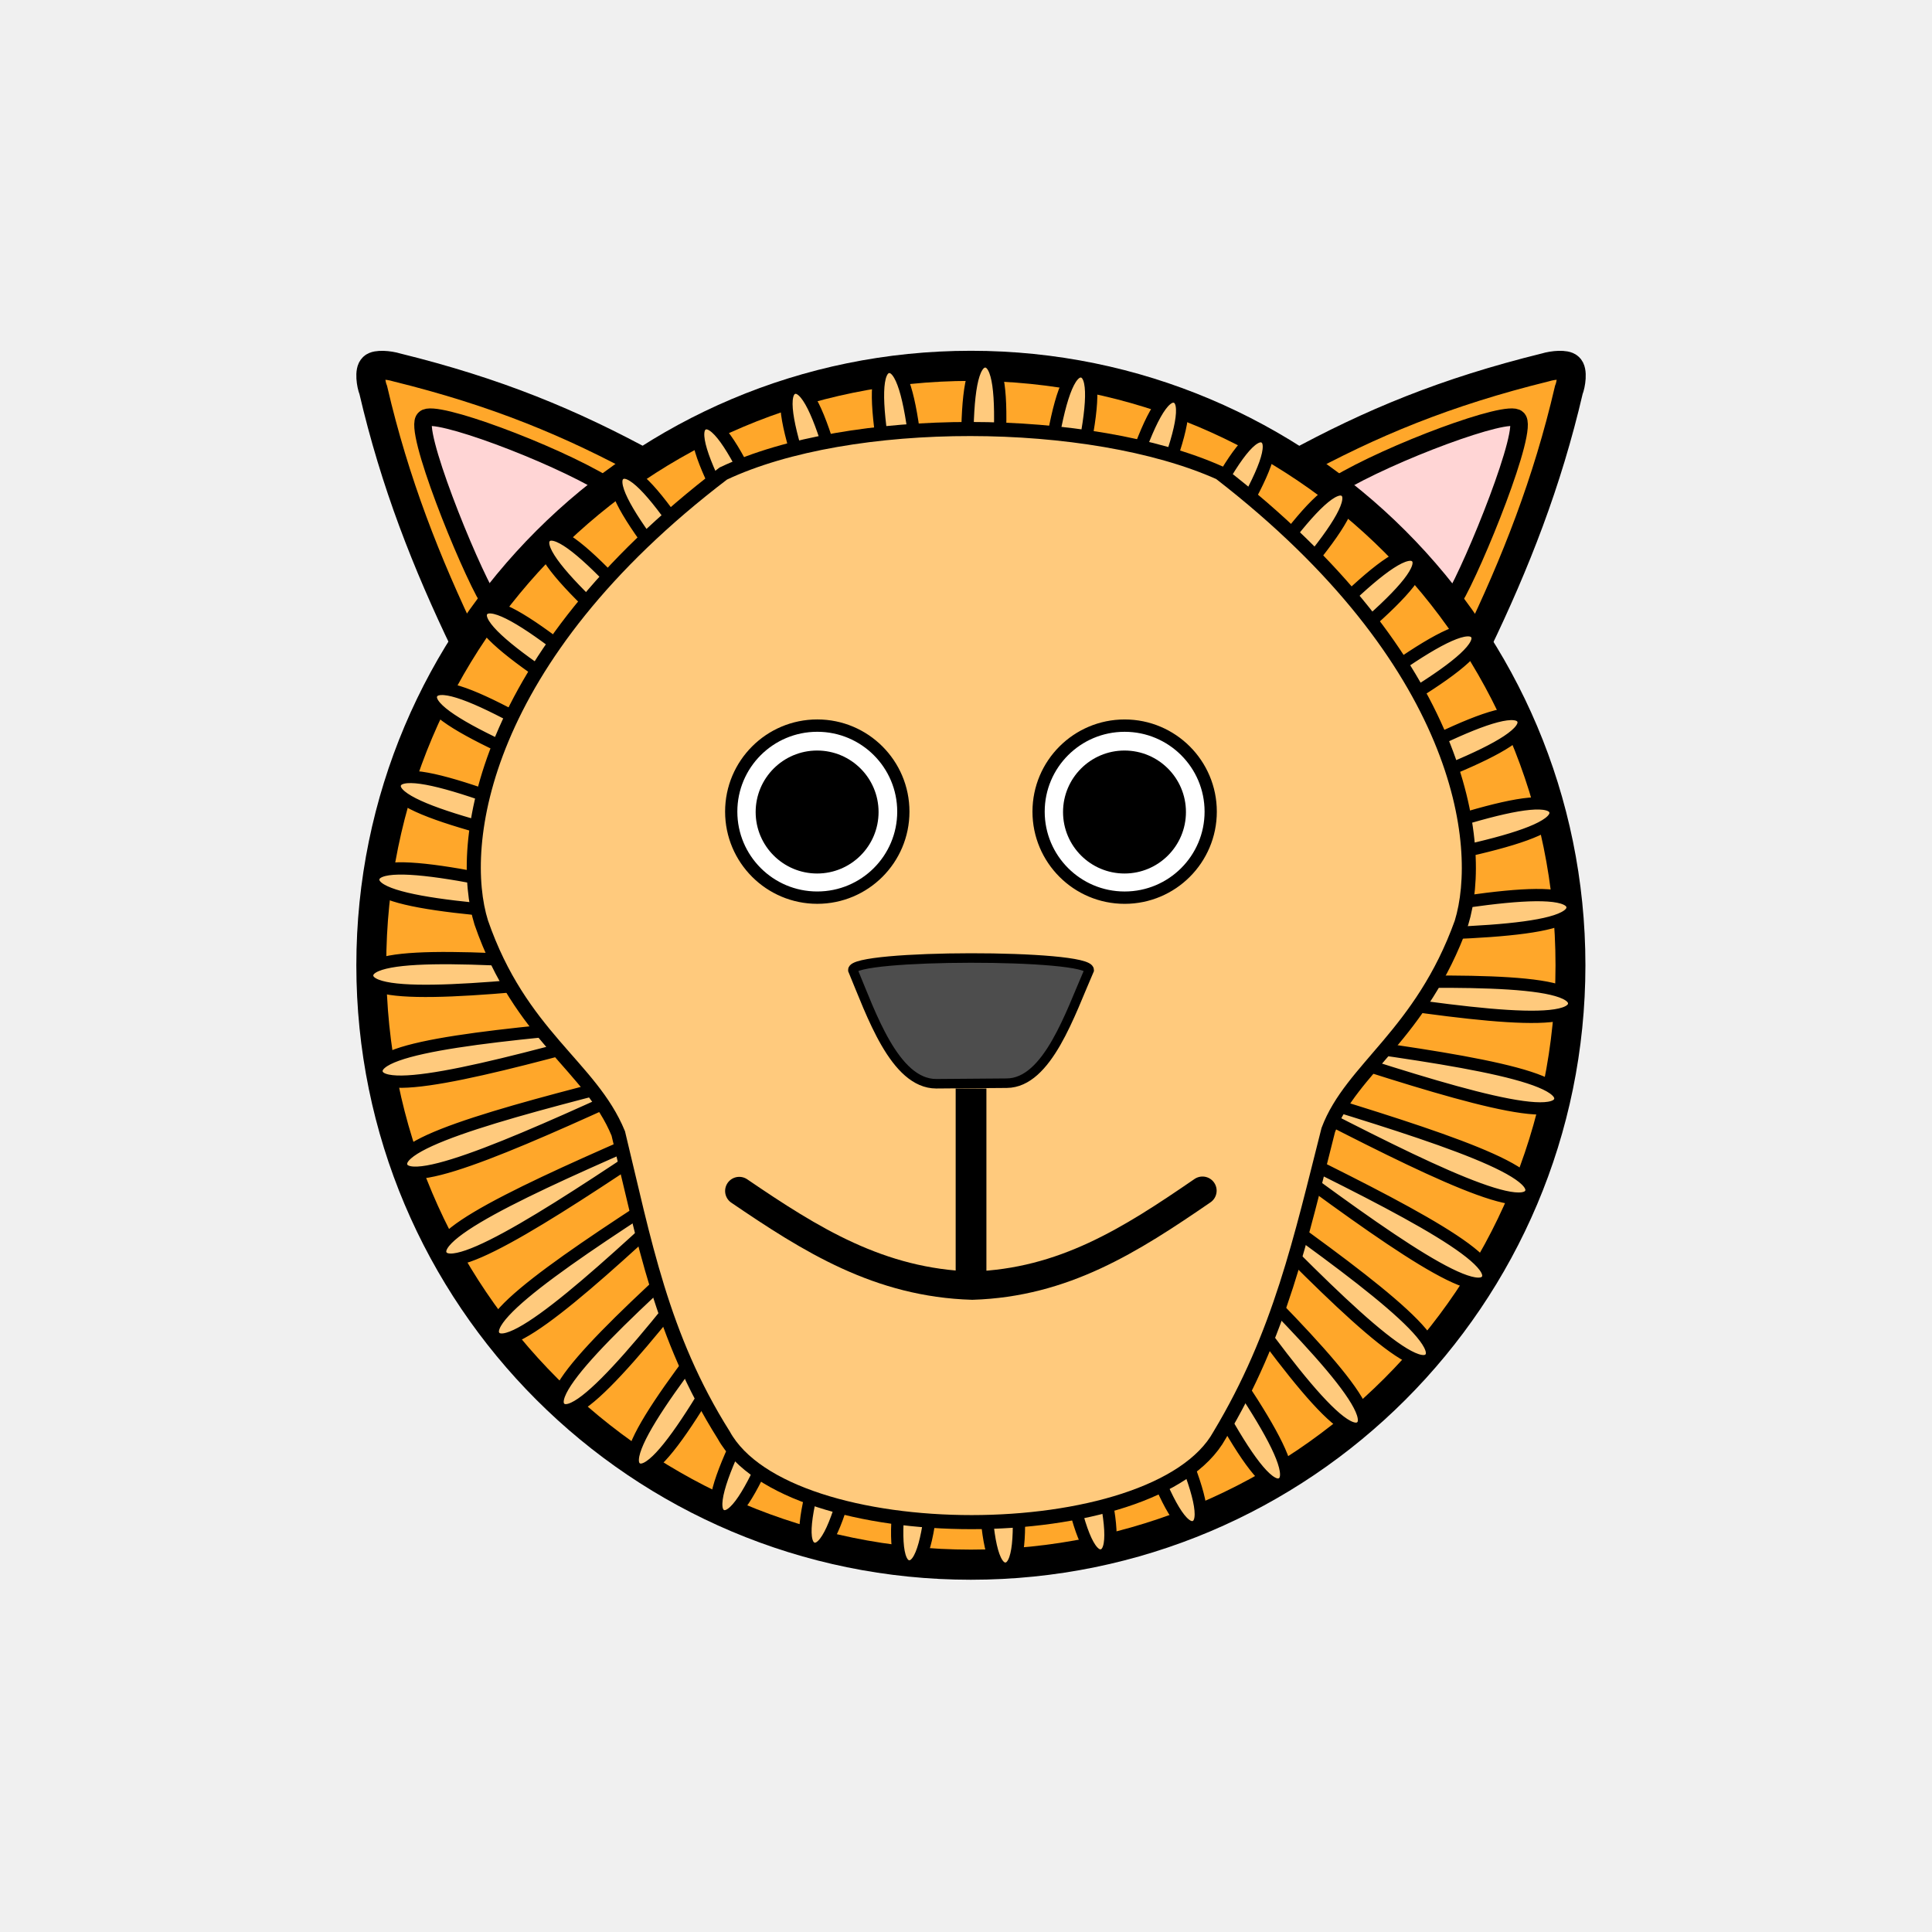
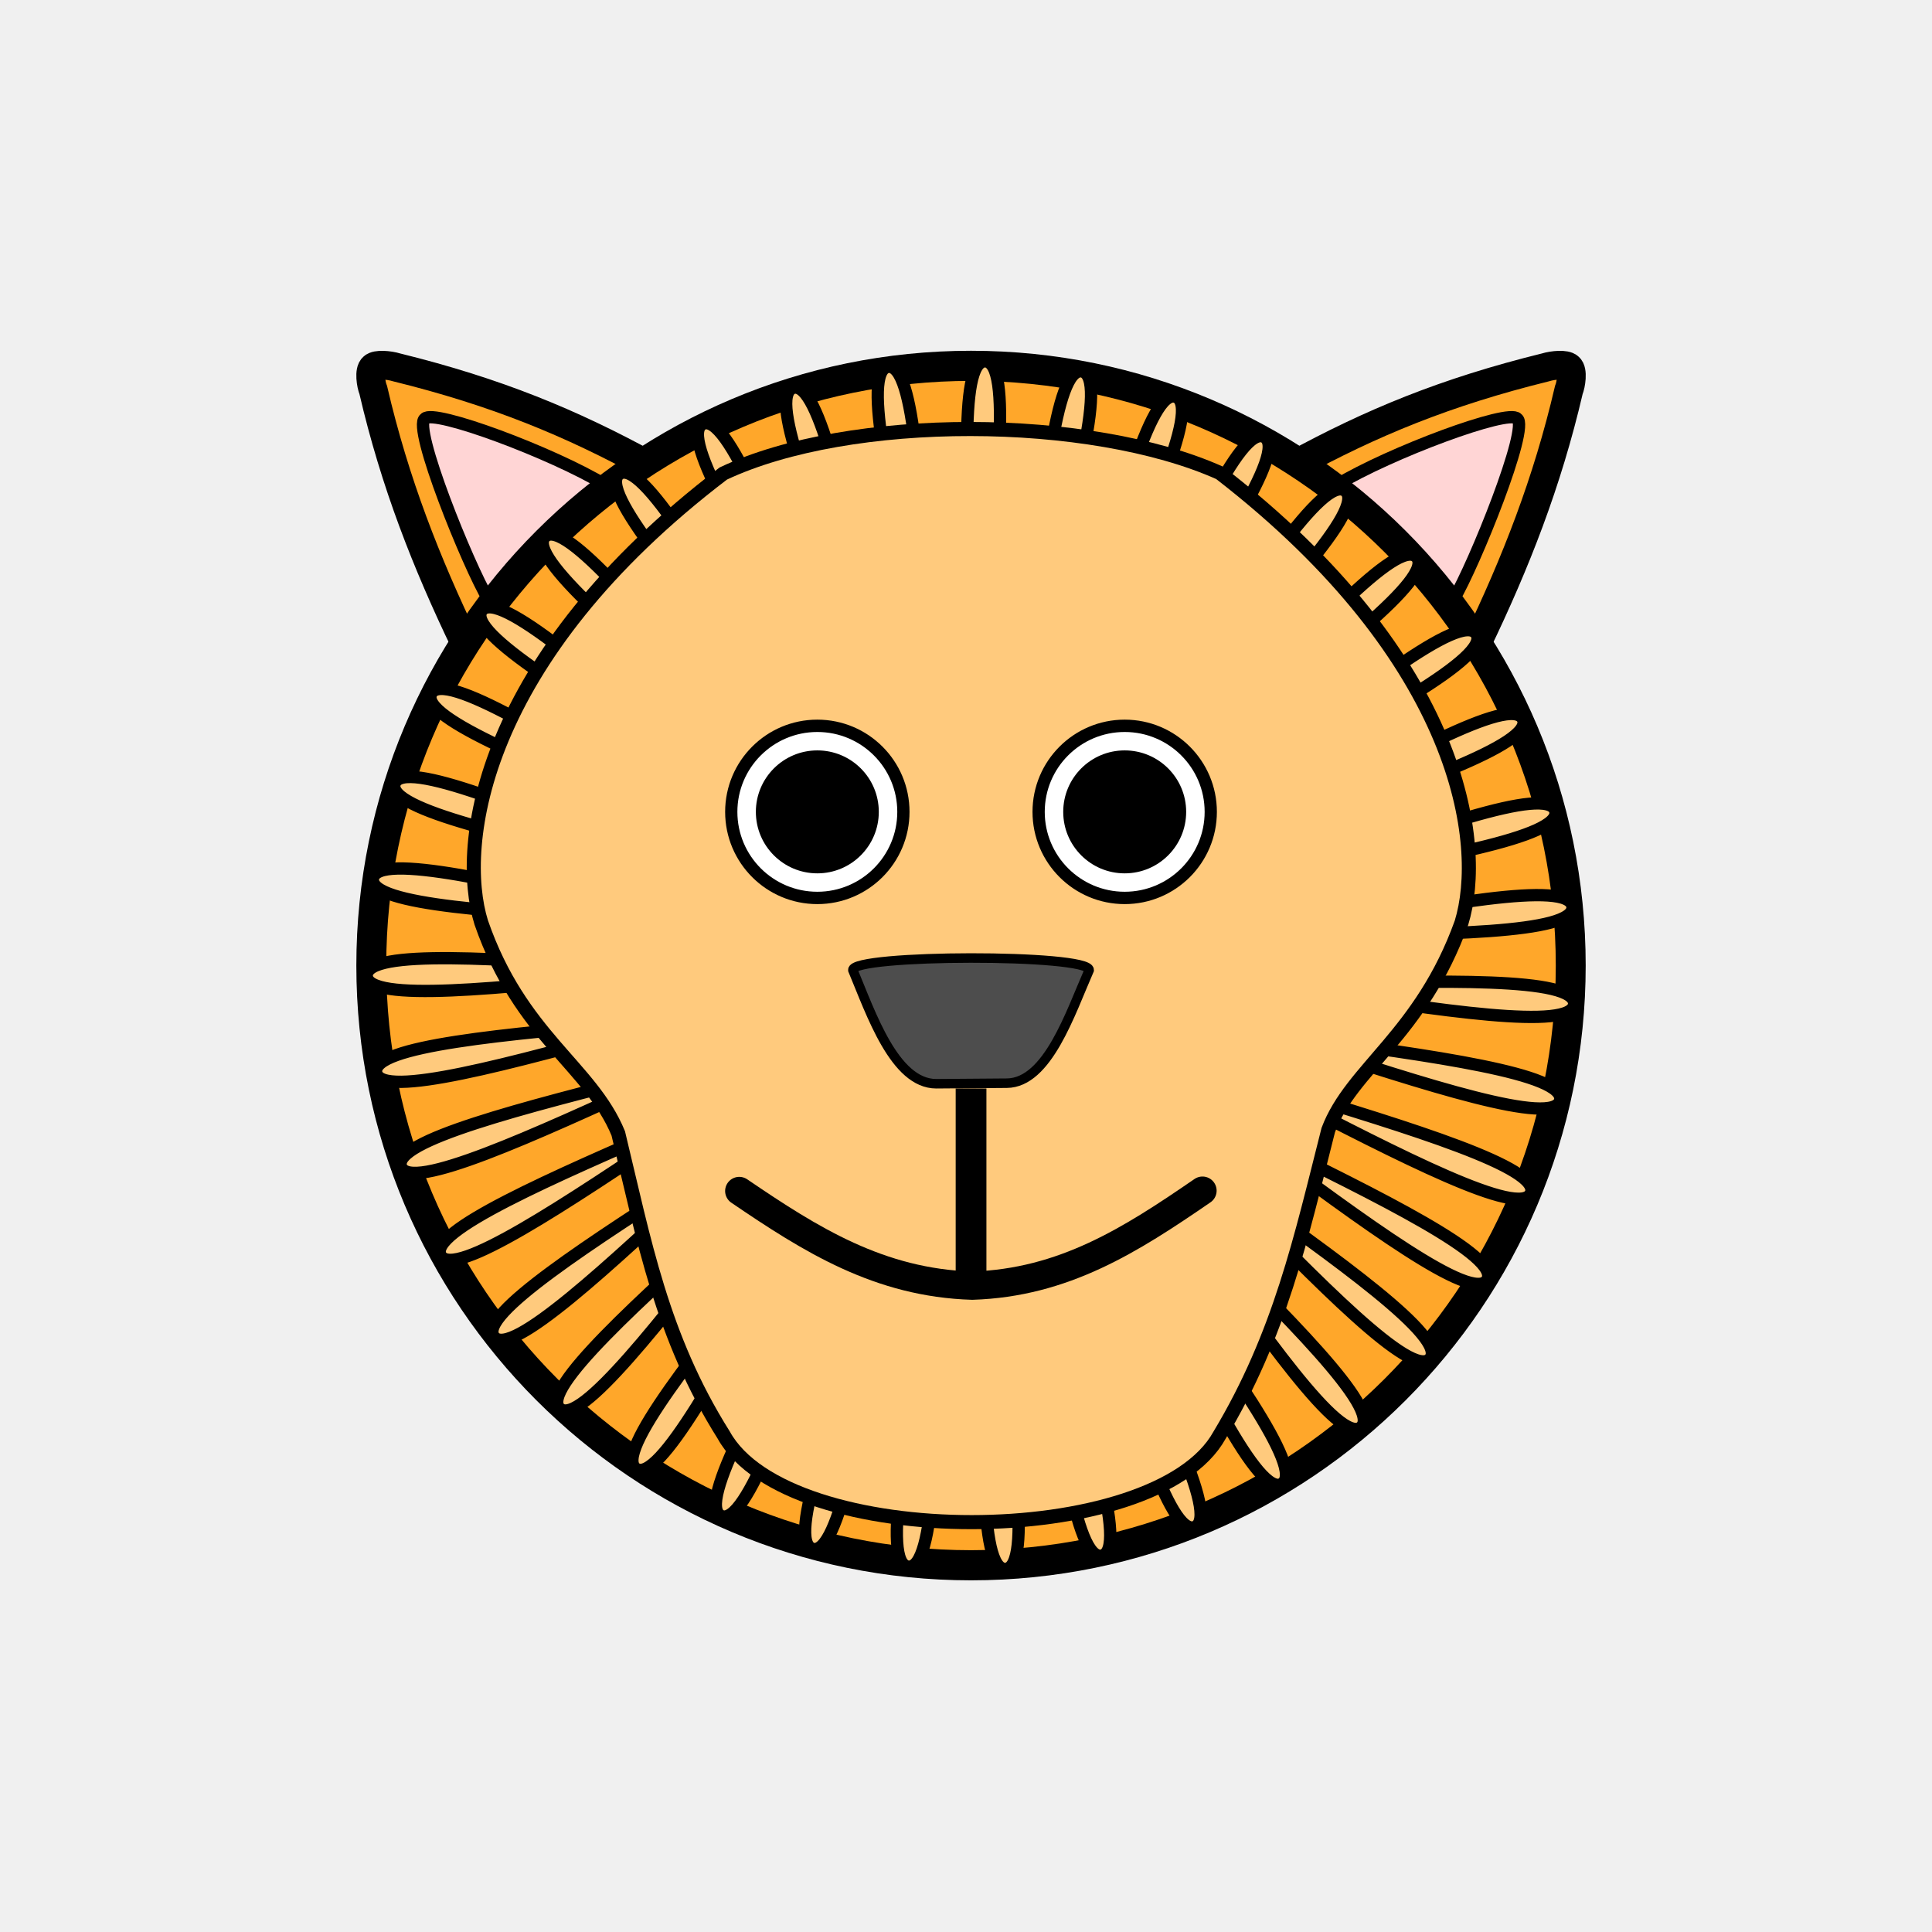
- <svg xmlns="http://www.w3.org/2000/svg" width="110" height="110" version="1">
-   <g>
-     <g fill-rule="evenodd" stroke="#000">
-       <path d="M36.968 26.512c-4.475-2.448-8.715-4.196-14.385-5.594-.445-.138-1.15-.19-1.336-.01-.243.19-.126.987.007 1.305 1.223 5.257 3.02 9.83 5.243 14.444l10.47-10.145z" fill="#ffa72a" stroke-width="1.636" />
-       <path d="M34.498 27.628c-3.093-1.87-9.814-4.357-10.31-3.793-.714.494 2.447 8.33 3.63 10.308l6.68-6.515z" fill="#ffd5d5" />
+ <svg xmlns="http://www.w3.org/2000/svg" width="110" height="110" id="svg9098" version="1.0">
+   <defs id="defs9100" />
+   <g id="layer1">
+     <g id="g4255" transform="matrix(0.7,0,0,0.7,20.28549,19.97457)">
+       <g transform="matrix(-1,0,0,1,100.0038,-7.4561783e-8)" id="g14030">
+         <path style="fill:#ffa72a;fill-opacity:1;fill-rule:evenodd;stroke:#000000;stroke-width:2.337;stroke-linecap:butt;stroke-linejoin:miter;stroke-miterlimit:4;stroke-opacity:1;stroke-dasharray:none" d="m 76.172,9.339 c 6.391,-3.497 12.45,-5.995 20.549,-7.992 0.636,-0.197 1.644,-0.27 1.909,-0.012 0.348,0.269 0.18,1.408 -0.009,1.863 C 96.874,10.707 94.305,17.241 91.131,23.832 L 76.172,9.339 z" id="path14032" />
+         <path style="fill:#ffd5d5;fill-rule:evenodd;stroke:#000000;stroke-width:1px;stroke-linecap:butt;stroke-linejoin:miter;stroke-opacity:1" d="M 79.701,10.933 C 84.119,8.263 93.72,4.709 94.427,5.514 95.448,6.221 90.932,17.413 89.244,20.24 l -9.543,-9.307 z" id="path14034" />
+       </g>
+       <g id="g14026">
+         <path style="fill:#ffa72a;fill-opacity:1;fill-rule:evenodd;stroke:#000000;stroke-width:2.337;stroke-linecap:butt;stroke-linejoin:miter;stroke-miterlimit:4;stroke-opacity:1;stroke-dasharray:none" d="m 76.172,9.339 c 6.391,-3.497 12.45,-5.995 20.549,-7.992 0.636,-0.197 1.644,-0.27 1.909,-0.012 0.348,0.269 0.18,1.408 -0.009,1.863 C 96.874,10.707 94.305,17.241 91.131,23.832 L 76.172,9.339 z" id="path12078" />
+         <path style="fill:#ffd5d5;fill-rule:evenodd;stroke:#000000;stroke-width:1px;stroke-linecap:butt;stroke-linejoin:miter;stroke-opacity:1" d="M 79.701,10.933 C 84.119,8.263 93.72,4.709 94.427,5.514 95.448,6.221 90.932,17.413 89.244,20.24 l -9.543,-9.307 z" id="path13055" />
+       </g>
+       <path transform="matrix(0.9730737,0,0,0.9804829,1.220964,0.9783567)" d="m 100.258,49.997 c 0,27.476 -22.443,49.75 -50.129,49.75 C 22.443,99.747 0,77.474 0,49.997 0,22.521 22.443,0.247 50.129,0.247 c 27.685,0 50.129,22.274 50.129,49.75 z" id="path9114" style="fill:#ffa72a;fill-opacity:1;fill-rule:nonzero;stroke:#000000;stroke-width:2.5;stroke-linecap:round;stroke-linejoin:miter;stroke-miterlimit:4;stroke-opacity:1;stroke-dasharray:none;stroke-dashoffset:0" />
+       <path transform="matrix(1.807652,0,0,1.807652,119.1283,24.91399)" d="m -24.251,37.196 c -2.099,1.26 -10.59,-21.968 -12.784,-20.881 -2.194,1.087 11.137,21.917 8.862,22.824 -2.274,0.907 -6.929,-23.382 -9.269,-22.662 -2.34,0.721 7.477,23.42 5.086,23.95 -2.39,0.53 -3.088,-24.191 -5.514,-23.855 -2.425,0.336 3.623,24.316 1.179,24.456 -2.444,0.14 0.832,-24.373 -1.616,-24.431 -2.448,-0.057 -0.324,24.582 -2.76,24.328 -2.435,-0.254 4.731,-23.924 2.324,-24.373 -2.407,-0.449 -4.263,24.212 -6.626,23.57 -2.363,-0.642 8.508,-22.855 6.204,-23.685 -2.304,-0.83 -8.092,23.214 -10.321,22.202 -2.229,-1.012 12.064,-21.195 9.923,-22.383 -2.141,-1.188 -11.711,21.616 -13.749,20.259 -2.038,-1.357 15.307,-18.985 13.385,-20.501 -1.922,-1.516 -15.027,19.457 -16.821,17.791 -1.794,-1.666 18.154,-16.284 16.5,-18.089 -1.654,-1.805 -17.953,16.795 -19.457,14.862 -1.504,-1.932 20.531,-13.161 19.188,-15.208 -1.343,-2.047 -20.415,13.697 -21.589,11.549 -1.174,-2.149 22.377,-9.697 21.379,-11.933 -0.997,-2.236 -22.348,10.245 -23.162,7.936 -0.814,-2.309 23.642,-5.982 23.017,-8.349 -0.626,-2.367 -23.702,6.528 -24.135,4.118 -0.433,-2.41 24.296,-2.112 24.058,-4.549 -0.238,-2.437 -24.442,2.641 -24.483,0.193 -0.041,-2.448 24.32,1.813 24.476,-0.631 0.156,-2.443 -24.549,-1.314 -24.197,-3.737 0.352,-2.423 23.714,5.691 24.26,3.304 0.546,-2.387 -24.021,-5.235 -23.284,-7.57 0.736,-2.335 22.494,9.421 23.416,7.153 0.922,-2.268 -22.87,-9.02 -21.769,-11.207 1.101,-2.187 20.692,12.907 21.965,10.816 1.274,-2.091 -21.127,-12.572 -19.689,-14.554 1.438,-1.982 18.353,16.059 19.946,14.2 1.593,-1.86 -18.836,-15.798 -17.099,-17.524 1.737,-1.726 15.54,18.795 17.41,17.215 1.87,-1.58 -16.058,-18.615 -14.067,-20.04 1.991,-1.425 12.323,21.045 14.423,19.785 2.099,-1.26 -12.864,-20.95 -10.67,-22.037 2.194,-1.087 8.788,22.749 11.062,21.842 2.274,-0.907 -9.337,-22.742 -6.997,-23.463 2.34,-0.721 5.025,23.864 7.415,23.334 2.39,-0.53 -5.568,-23.946 -3.143,-24.281 2.425,-0.336 1.132,24.361 3.576,24.221 2.444,-0.14 -1.655,-24.529 0.793,-24.471 2.448,0.057 -2.791,24.227 -0.355,24.481 2.435,0.254 2.301,-24.476 4.708,-24.027 2.407,0.449 -6.641,23.466 -4.278,24.107 2.363,0.642 6.198,-23.79 8.501,-22.961 2.304,0.83 -10.319,22.097 -8.09,23.109 2.229,1.012 9.934,-22.488 12.074,-21.3 2.141,1.188 -13.73,20.155 -11.692,21.512 2.038,1.357 13.412,-20.603 15.335,-19.087 1.922,1.516 -16.785,17.692 -14.991,19.358 1.794,1.666 16.544,-18.185 18.198,-16.38 1.654,1.805 -19.406,14.77 -17.902,16.703 1.504,1.932 19.247,-15.296 20.59,-13.249 1.343,2.047 -21.524,11.466 -20.35,13.615 1.174,2.149 21.451,-12.01 22.448,-9.774 0.997,2.236 -23.084,7.865 -22.27,10.174 0.814,2.309 23.1,-8.414 23.726,-6.047 0.626,2.367 -24.047,4.06 -23.614,6.47 0.433,2.41 24.15,-4.599 24.388,-2.162 0.238,2.437 -24.387,0.15 -24.346,2.598 0.041,2.448 24.575,-0.666 24.419,1.778 -0.156,2.443 -24.095,-3.764 -24.447,-1.341 -0.352,2.423 24.364,3.285 23.818,5.672 -0.546,2.387 -23.179,-7.58 -23.916,-5.245 -0.736,2.335 23.521,7.151 22.6,9.419 -0.922,2.268 -21.663,-11.2 -22.765,-9.014 -1.101,2.187 22.07,10.831 20.796,12.922 -1.274,2.091 -19.586,-14.53 -21.024,-12.549 -1.438,1.982 20.047,14.231 18.454,16.091 -1.593,1.86 -17.002,-17.484 -18.739,-15.759 -1.737,1.726 17.504,17.263 15.634,18.843 -1.87,1.58 -13.977,-19.985 -15.968,-18.56 -1.991,1.425 14.508,19.847 12.409,21.107 z" id="path3239" style="fill:#ffca7d;fill-opacity:1;fill-rule:nonzero;stroke:#000000;stroke-width:0.553;stroke-linecap:round;stroke-linejoin:miter;stroke-miterlimit:4;stroke-opacity:1;stroke-dasharray:none;stroke-dashoffset:0" />
+       <path id="path24407" d="M 29.852,9.979 C 40.16,5.115 59.68,5.207 70.236,9.932 89.959,25.185 91.844,40.16 89.892,46.525 86.622,55.622 80.939,58.371 79.058,63.38 76.824,72.174 75.148,79.989 70.213,88.2 65.01,97.617 35.096,97.645 29.883,88.183 24.828,80.162 23.424,72.385 21.309,63.654 19.07,58.204 13.353,55.72 10.163,46.499 8.192,40.17 10.109,25.019 29.852,9.979 z" style="fill:#ffca7d;fill-opacity:1;fill-rule:evenodd;stroke:#000000;stroke-width:1.146px;stroke-linecap:butt;stroke-linejoin:miter;stroke-opacity:1" />
+       <g transform="translate(-86.55345,-1.25055)" id="g14051">
+         <path style="fill:#ffffff;fill-opacity:1;fill-rule:nonzero;stroke:#000000;stroke-width:1.001;stroke-linecap:round;stroke-linejoin:miter;stroke-miterlimit:4;stroke-opacity:1;stroke-dasharray:none;stroke-dashoffset:0" id="path8062" d="m 42.048,35.003 c 0,3.853 -3.152,6.976 -7.04,6.976 -3.888,0 -7.04,-3.123 -7.04,-6.976 0,-3.853 3.152,-6.976 7.04,-6.976 3.888,0 7.04,3.123 7.04,6.976 z" transform="matrix(0.9943886,0,0,1.003388,89.2418,3.628975)" />
+         <path style="fill:#000000;fill-opacity:1;fill-rule:nonzero;stroke:none" id="path8408" d="m 40.027,35.098 c 0,2.755 -2.247,4.988 -5.019,4.988 -2.772,0 -5.019,-2.233 -5.019,-4.988 0,-2.755 2.247,-4.988 5.019,-4.988 2.772,0 5.019,2.233 5.019,4.988 z" transform="matrix(0.9961755,0,0,1.002481,89.17925,3.565787)" />
+       </g>
+       <path transform="matrix(0.9943886,0,0,1.003388,27.68835,2.378425)" d="m 42.048,35.003 c 0,3.853 -3.152,6.976 -7.04,6.976 -3.888,0 -7.04,-3.123 -7.04,-6.976 0,-3.853 3.152,-6.976 7.04,-6.976 3.888,0 7.04,3.123 7.04,6.976 z" id="path14055" style="fill:#ffffff;fill-opacity:1;fill-rule:nonzero;stroke:#000000;stroke-width:1.001;stroke-linecap:round;stroke-linejoin:miter;stroke-miterlimit:4;stroke-opacity:1;stroke-dasharray:none;stroke-dashoffset:0" />
+       <path transform="matrix(0.9961755,0,0,1.002481,27.62579,2.315237)" d="m 40.027,35.098 c 0,2.755 -2.247,4.988 -5.019,4.988 -2.772,0 -5.019,-2.233 -5.019,-4.988 0,-2.755 2.247,-4.988 5.019,-4.988 2.772,0 5.019,2.233 5.019,4.988 z" id="path14057" style="fill:#000000;fill-opacity:1;fill-rule:nonzero;stroke:none" />
+       <path id="path14065" d="m 40.387,50.365 c -0.081,-1.285 19.23,-1.324 19.227,0 -1.534,3.496 -3.379,9.173 -6.701,9.203 L 47.168,59.613 c -3.387,-0.006 -5.298,-5.698 -6.781,-9.248 z" style="fill:#4d4d4d;fill-rule:evenodd;stroke:#000000;stroke-width:0.773px;stroke-linecap:butt;stroke-linejoin:miter;stroke-opacity:1" />
+       <path id="path14073" d="m 50.003,60 0,15.283" style="fill:none;stroke:#000000;stroke-width:2.5;stroke-linecap:butt;stroke-linejoin:miter;stroke-miterlimit:4;stroke-opacity:1;stroke-dasharray:none" />
+       <path id="path6430" d="m 31.15,68.337 c 5.813,3.956 11.374,7.469 18.954,7.7 7.441,-0.24 12.861,-3.699 18.723,-7.727" style="fill:none;stroke:#000000;stroke-width:2.3;stroke-linecap:round;stroke-linejoin:miter;stroke-miterlimit:4;stroke-opacity:1;stroke-dasharray:none" />
    </g>
-     <g fill-rule="evenodd" stroke="#000">
-       <path d="M73.606 26.512c4.474-2.448 8.715-4.197 14.384-5.595.446-.138 1.15-.19 1.336-.008.244.187.126.984-.006 1.303-1.223 5.257-3.02 9.83-5.243 14.444l-10.47-10.145z" fill="#ffa72a" stroke-width="1.636" />
-       <path d="M76.076 27.628c3.093-1.87 9.814-4.357 10.31-3.794.713.495-2.448 8.33-3.63 10.31l-6.68-6.516z" fill="#ffd5d5" />
-     </g>
-     <path transform="matrix(.681 0 0 .686 21.14 20.66)" d="M100.258 49.997c0 27.477-22.444 49.75-50.13 49.75C22.444 99.747 0 77.474 0 49.997 0 22.52 22.443.247 50.13.247c27.684 0 50.128 22.274 50.128 49.75z" fill="#ffa72a" stroke="#000" stroke-width="2.5" stroke-linecap="round" />
-     <path d="M72.997 84.467c-2.655 1.593-13.396-27.79-16.17-26.415-2.777 1.375 14.087 27.725 11.21 28.872-2.878 1.147-8.766-29.58-11.726-28.667-2.96.91 9.46 29.626 6.436 30.296-3.024.67-3.907-30.6-6.975-30.176-3.067.425 4.584 30.76 1.492 30.936-3.092.177 1.053-30.832-2.044-30.905-3.096-.072-.41 31.097-3.49 30.775-3.08-.32 5.984-30.264 2.94-30.832-3.045-.568-5.394 30.63-8.383 29.817-2.99-.81 10.762-28.912 7.848-29.96-2.914-1.05-10.236 29.365-13.056 28.085-2.82-1.28 15.26-26.812 12.552-28.315-2.71-1.503-14.815 27.344-17.394 25.628C33.658 81.888 55.6 59.588 53.168 57.67c-2.43-1.918-19.01 24.614-21.278 22.506-2.27-2.108 22.965-20.6 20.873-22.883-2.093-2.283-22.71 21.246-24.613 18.8-1.902-2.443 25.972-16.647 24.273-19.237-1.7-2.59-25.825 17.328-27.31 14.61C23.626 68.748 53.418 59.2 52.156 56.37c-1.262-2.828-28.27 12.96-29.3 10.04-1.03-2.92 29.908-7.567 29.116-10.56-.792-2.996-29.983 8.256-30.53 5.208-.55-3.05 30.733-2.672 30.432-5.754-.3-3.083-30.92 3.34-30.97.244-.053-3.097 30.764 2.293 30.96-.798.198-3.09-31.054-1.662-30.61-4.727.447-3.065 30 7.2 30.69 4.18.69-3.02-30.386-6.623-29.454-9.577.932-2.954 28.456 11.918 29.622 9.048 1.166-2.87-28.93-11.41-27.537-14.177C25.968 36.73 50.75 55.825 52.36 53.18c1.612-2.645-26.724-15.904-24.906-18.41 1.82-2.508 23.217 20.314 25.232 17.962 2.015-2.353-23.828-19.985-21.63-22.168 2.197-2.183 19.657 23.777 22.023 21.778 2.365-2-20.315-23.55-17.796-25.35 2.52-1.803 15.59 26.62 18.245 25.027 2.655-1.594-16.274-26.502-13.5-27.877 2.777-1.375 11.118 28.778 13.995 27.63 2.877-1.146-11.81-28.768-8.85-29.68 2.96-.91 6.355 30.188 9.38 29.518 3.023-.67-7.044-30.29-3.976-30.715 3.067-.425 1.43 30.817 4.523 30.64 3.092-.177-2.094-31.03 1.003-30.956 3.096.07-3.53 30.646-.45 30.968 3.08.32 2.91-30.963 5.956-30.394 3.044.568-8.4 29.684-5.412 30.495 2.99.81 7.84-30.095 10.754-29.046 2.914 1.05-13.053 27.953-10.233 29.233 2.82 1.28 12.567-28.447 15.275-26.944 2.708 1.503-17.368 25.496-14.79 27.213 2.578 1.716 16.967-26.063 19.4-24.145 2.43 1.92-21.235 22.38-18.965 24.49 2.27 2.106 20.928-23.005 23.02-20.722 2.093 2.283-24.548 18.684-22.646 21.13 1.902 2.443 24.347-19.35 26.046-16.76 1.7 2.59-27.228 14.504-25.743 17.222 1.486 2.717 27.136-15.193 28.398-12.365 1.262 2.83-29.202 9.95-28.172 12.87 1.03 2.92 29.22-10.643 30.013-7.65.792 2.996-30.42 5.137-29.872 8.185.55 3.05 30.55-5.818 30.852-2.735.3 3.082-30.85.19-30.798 3.286.052 3.098 31.088-.84 30.89 2.25-.196 3.09-30.48-4.76-30.925-1.696-.445 3.065 30.82 4.155 30.13 7.175-.69 3.018-29.322-9.59-30.253-6.636-.932 2.953 29.754 9.045 28.588 11.915-1.166 2.868-27.404-14.17-28.797-11.404-1.392 2.767 27.92 13.702 26.308 16.347-1.61 2.645-24.776-18.38-26.595-15.874-1.818 2.506 25.36 18.002 23.345 20.354-2.015 2.353-21.508-22.117-23.705-19.934-2.197 2.183 22.143 21.837 19.777 23.836-2.366 2-17.68-25.28-20.2-23.48-2.52 1.803 18.353 25.107 15.697 26.7z" fill="#ffca7d" stroke="#000" stroke-width="0.7" stroke-linecap="round" />
-     <path d="M41.182 26.96c7.216-3.405 20.88-3.34 28.27-.033 13.805 10.677 15.124 21.16 13.758 25.615-2.29 6.368-6.267 8.292-7.584 11.798-1.564 6.156-2.737 11.627-6.19 17.374-3.644 6.592-24.584 6.612-28.232-.01-3.54-5.616-4.52-11.06-6.002-17.17-1.568-3.817-5.57-5.555-7.802-12.01-1.38-4.43-.038-15.036 13.782-25.564z" fill="#ffca7d" fill-rule="evenodd" stroke="#000" stroke-width="0.802" />
-     <g>
-       <path d="M42.048 35.003c0 3.853-3.152 6.976-7.04 6.976s-7.04-3.124-7.04-6.977 3.152-6.976 7.04-6.976 7.04 3.123 7.04 6.976z" transform="matrix(.696 0 0 .702 22.167 21.639)" fill="#fff" stroke="#000" stroke-width="1.001" stroke-linecap="round" />
-       <path d="M50.022 46.234c0 1.933-1.566 3.5-3.498 3.5-1.932 0-3.5-1.567-3.5-3.5 0-1.934 1.568-3.502 3.5-3.502s3.498 1.568 3.498 3.502z" />
-     </g>
-     <path transform="matrix(.696 0 0 .702 39.667 21.64)" d="M42.048 35.003c0 3.853-3.152 6.976-7.04 6.976s-7.04-3.124-7.04-6.977 3.152-6.976 7.04-6.976 7.04 3.123 7.04 6.976z" fill="#fff" stroke="#000" stroke-width="1.001" stroke-linecap="round" />
-     <path d="M67.523 46.234c0 1.933-1.566 3.5-3.498 3.5-1.932 0-3.5-1.567-3.5-3.5 0-1.934 1.568-3.502 3.5-3.502s3.498 1.568 3.498 3.502z" />
-     <path d="M48.556 55.23c-.056-.9 13.46-.927 13.46 0-1.075 2.448-2.367 6.422-4.692 6.442l-4.02.032c-2.372-.004-3.71-3.99-4.748-6.474z" fill="#4d4d4d" fill-rule="evenodd" stroke="#000" stroke-width="0.541" />
-     <path d="M55.287 61.975v10.697" stroke="#000" stroke-width="1.75" fill="none" />
-     <path d="M42.09 67.81c4.07 2.77 7.962 5.23 13.27 5.39 5.207-.167 9-2.59 13.105-5.408" stroke="#000" stroke-width="1.61" stroke-linecap="round" fill="none" />
  </g>
</svg>
